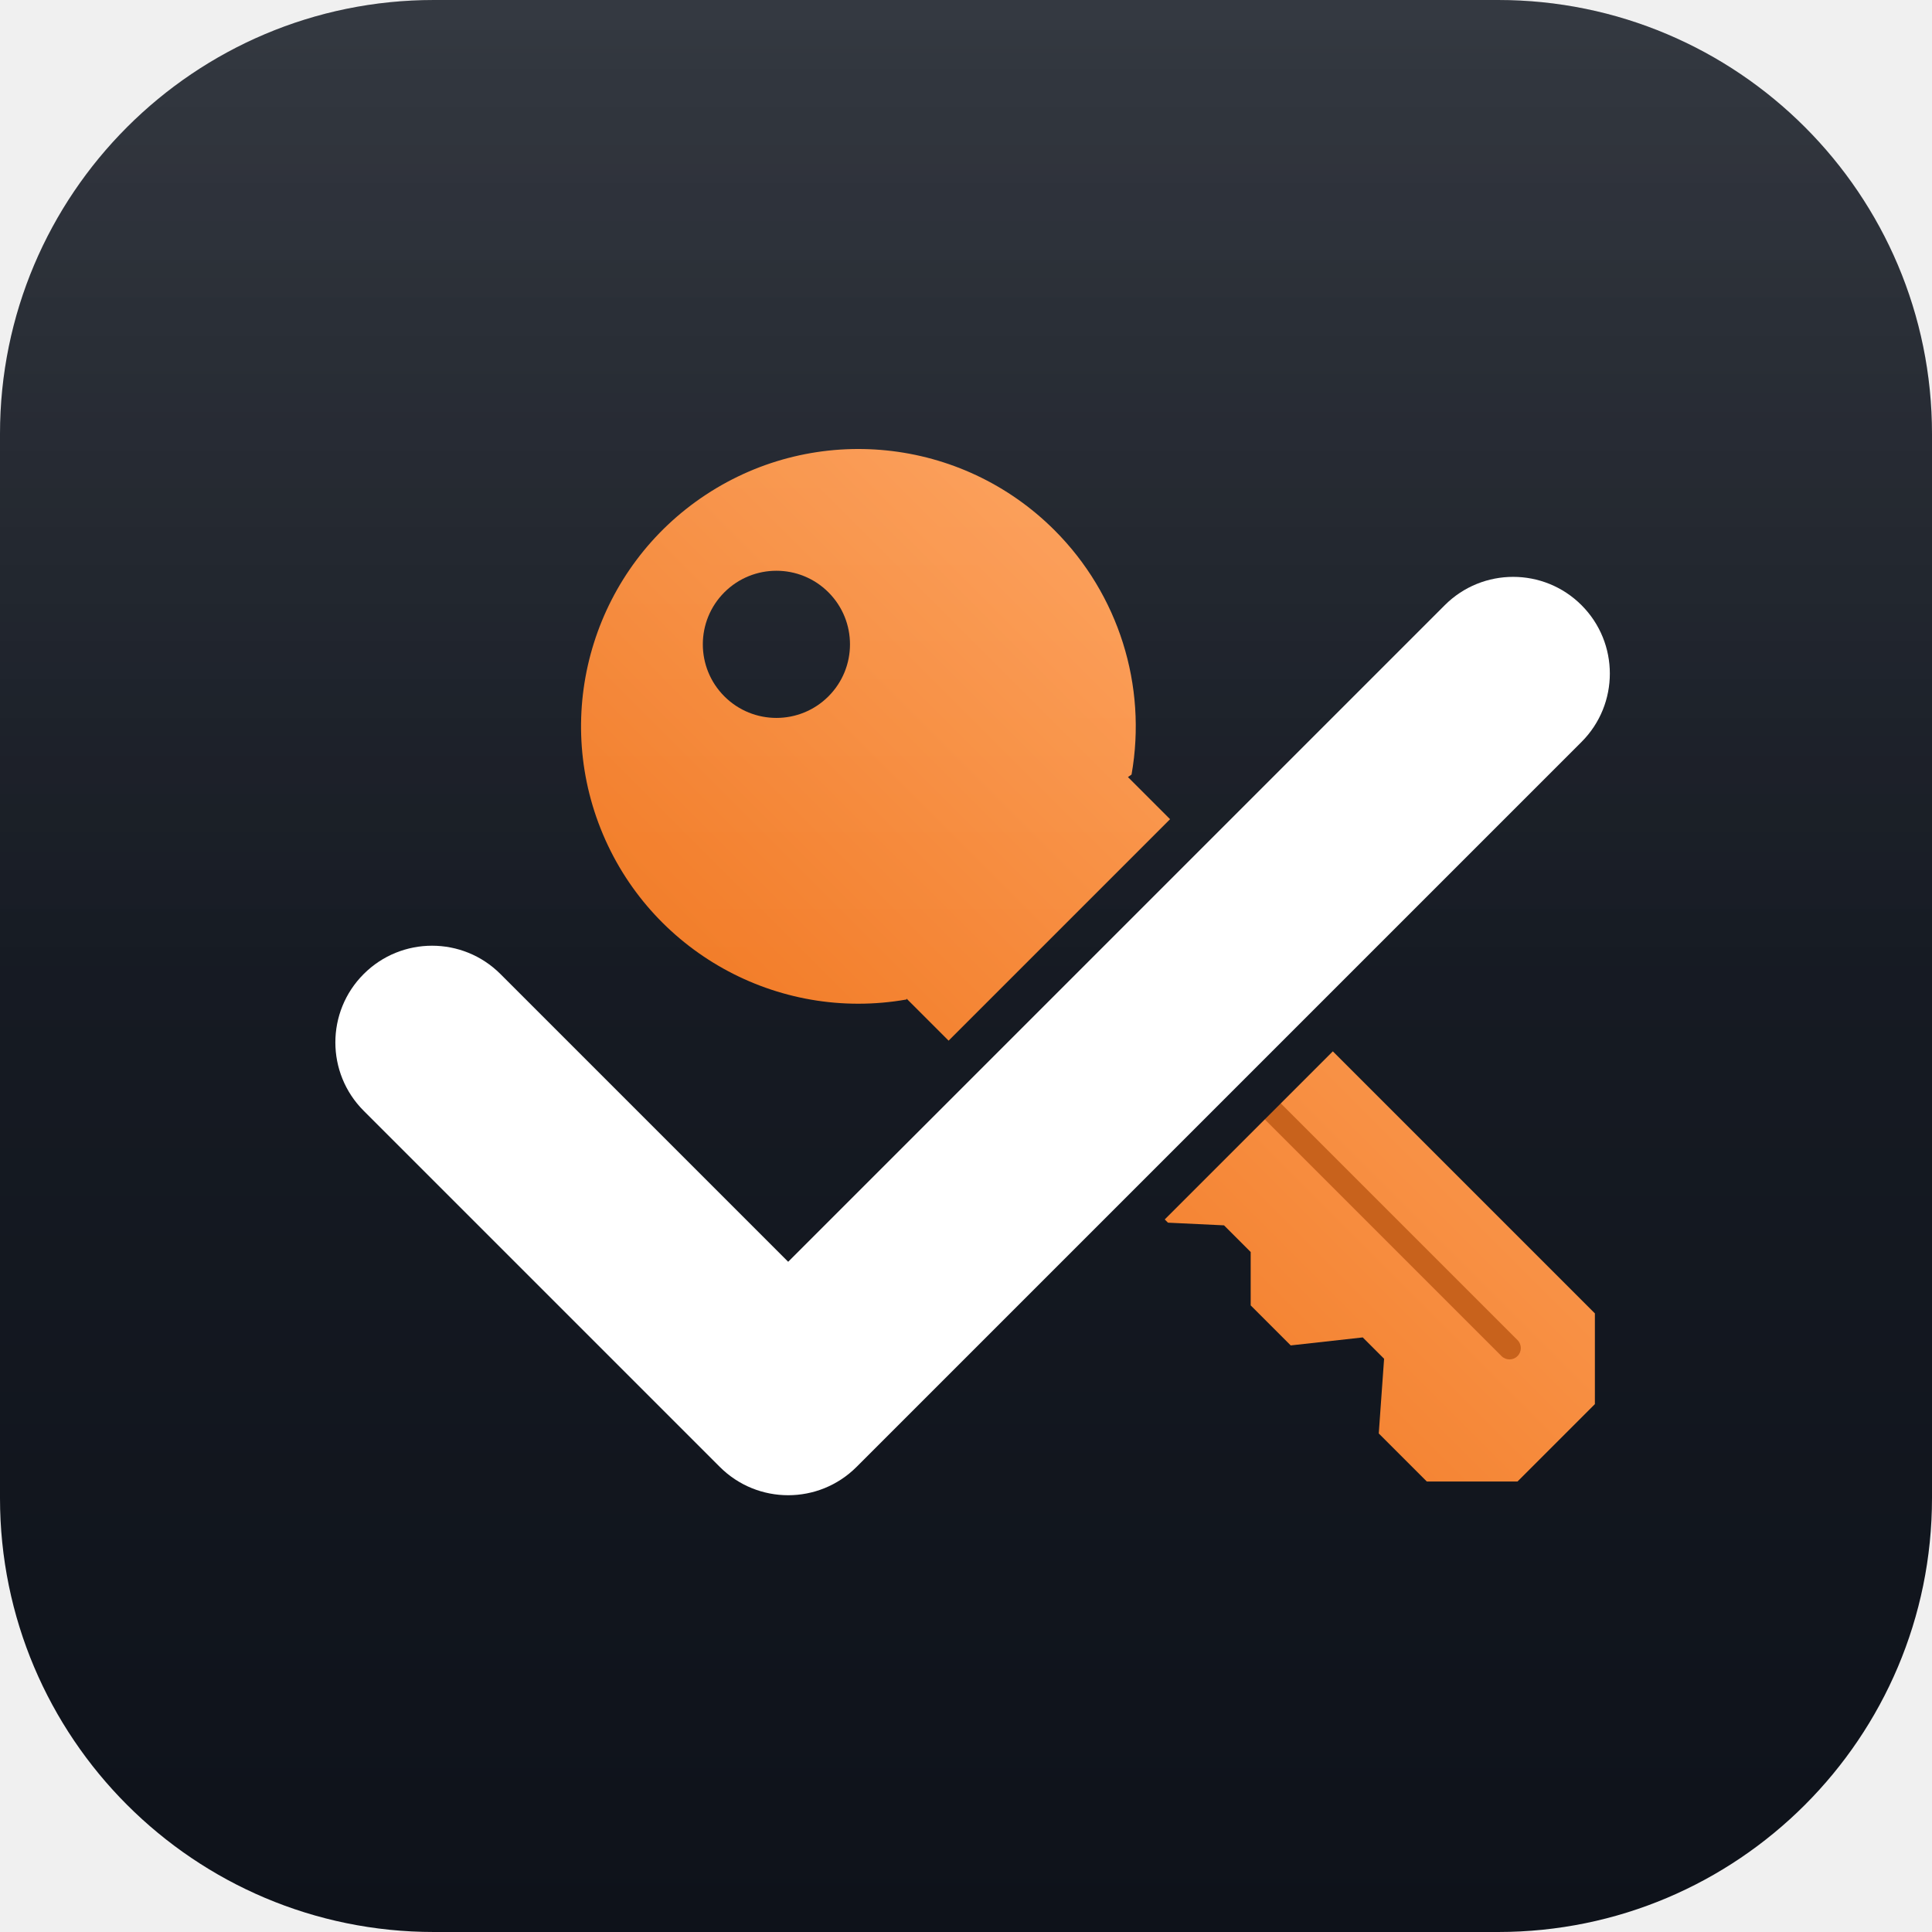
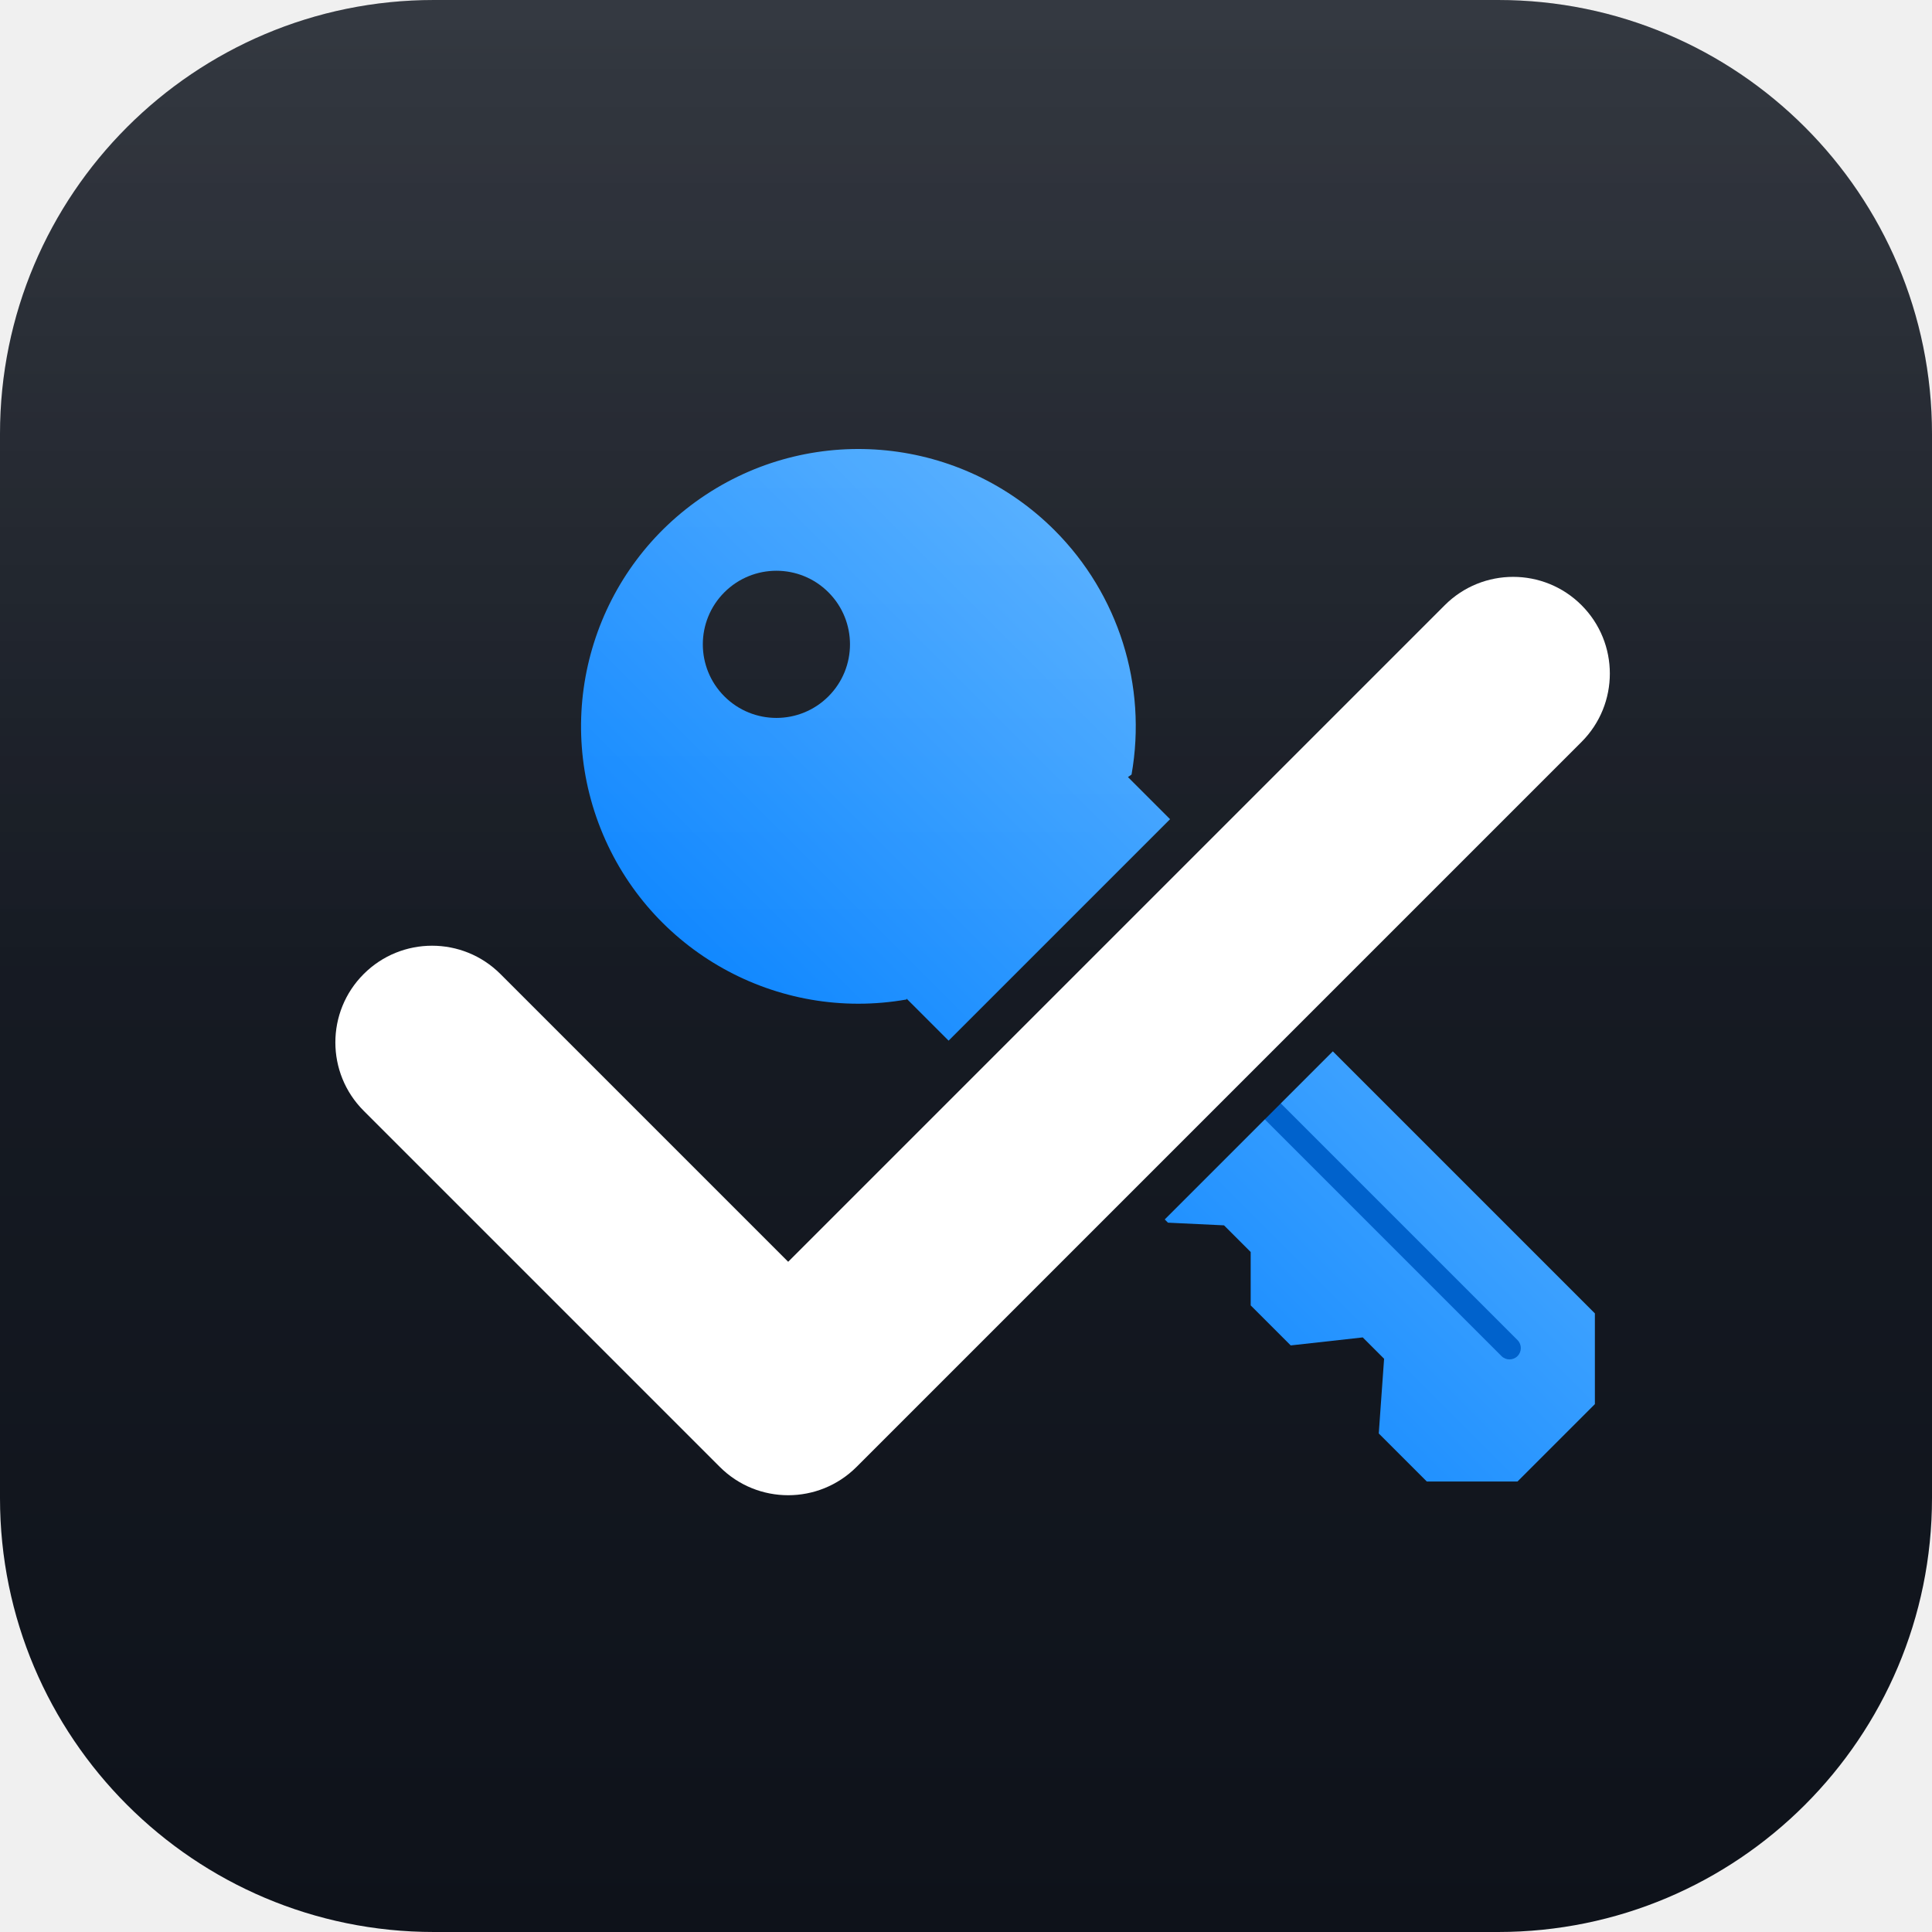
<svg xmlns="http://www.w3.org/2000/svg" width="1024" height="1024" viewBox="0 0 1024 1024">
  <defs>
    <linearGradient id="bg" x1="0" y1="0" x2="0" y2="1">
      <stop offset="0" stop-color="#1E232C" />
      <stop offset="1" stop-color="#0E121A" />
    </linearGradient>
-     <linearGradient id="orange" x1="0" y1="-200" x2="0" y2="180" gradientUnits="userSpaceOnUse">
-       <stop offset="0" stop-color="#FDA05A" />
-       <stop offset="1" stop-color="#F17A25" />
+     <linearGradient id="blue" x1="0" y1="-200" x2="0" y2="180" gradientUnits="userSpaceOnUse">
+       <stop offset="0" stop-color="#5AB2FF" />
+       <stop offset="1" stop-color="#0A84FF" />
    </linearGradient>
    <linearGradient id="shine" x1="0" y1="0" x2="0" y2="1">
      <stop offset="0" stop-color="#FFFFFF" stop-opacity="0.10" />
      <stop offset="0.5" stop-color="#FFFFFF" stop-opacity="0" />
    </linearGradient>
    <mask id="gap" maskUnits="userSpaceOnUse" x="0" y="0" width="1024" height="1024">
      <rect width="1024" height="1024" fill="#fff" />
      <path d="M 281.33 500.17 L 417.75 636.60 L 749.67 304.67 A 74 74 0 0 1 854.33 409.33 L 470.08 793.58 A 74 74 0 0 1 365.42 793.58 L 176.67 604.83 A 74 74 0 0 1 281.33 500.17 Z" fill="#000" />
    </mask>
    <clipPath id="tile">
      <rect width="1024" height="1024" rx="230" />
    </clipPath>
  </defs>
  <g clip-path="url(#tile)">
    <rect width="1024" height="1024" fill="url(#bg)" />
    <g mask="url(#gap)">
-       <path fill="url(#orange)" fill-rule="evenodd" transform="translate(455 385) rotate(45)" d="         M 0 -147 A 147 147 0 0 1 120.4 -84.3 L 120 -82 L 200 -82 L 200 -56         L 496 -56 L 530 -22 L 530 36 L 496 70 L 460 70 L 434 40 L 418 40 L 394 70         L 364 70 L 344 50 L 324 50 L 302 70 L 200 70 L 200 84 L 120 84 L 120.4 84.3         A 147 147 0 1 1 0 -147 Z         M -61.5 0 m -39 0 a 39 39 0 1 0 78 0 a 39 39 0 1 0 -78 0 Z" />
-       <rect x="250" y="-17" width="233" height="12" rx="6" transform="translate(455 385) rotate(45)" fill="#C8621C" />
+       <path fill="url(#blue)" fill-rule="evenodd" transform="translate(455 385) rotate(45)" d="         M 0 -147 A 147 147 0 0 1 120.4 -84.3 L 120 -82 L 200 -82 L 200 -56         L 496 -56 L 530 -22 L 530 36 L 496 70 L 460 70 L 434 40 L 418 40 L 394 70         L 364 70 L 344 50 L 324 50 L 302 70 L 200 70 L 200 84 L 120 84 L 120.4 84.3         A 147 147 0 1 1 0 -147 Z         M -61.5 0 m -39 0 a 39 39 0 1 0 78 0 a 39 39 0 1 0 -78 0 Z" />
+       <rect x="250" y="-17" width="233" height="12" rx="6" transform="translate(455 385) rotate(45)" fill="#0062CC" />
    </g>
    <path d="M 265.24 516.26 L 417.75 668.77 L 765.76 320.76 A 51.25 51.25 0 0 1 838.24 393.24 L 453.99 777.49 A 51.25 51.25 0 0 1 381.51 777.49 L 192.76 588.74 A 51.25 51.25 0 0 1 265.24 516.26 Z" fill="#FFFFFF" />
    <rect width="1024" height="1024" fill="url(#shine)" />
  </g>
</svg>
